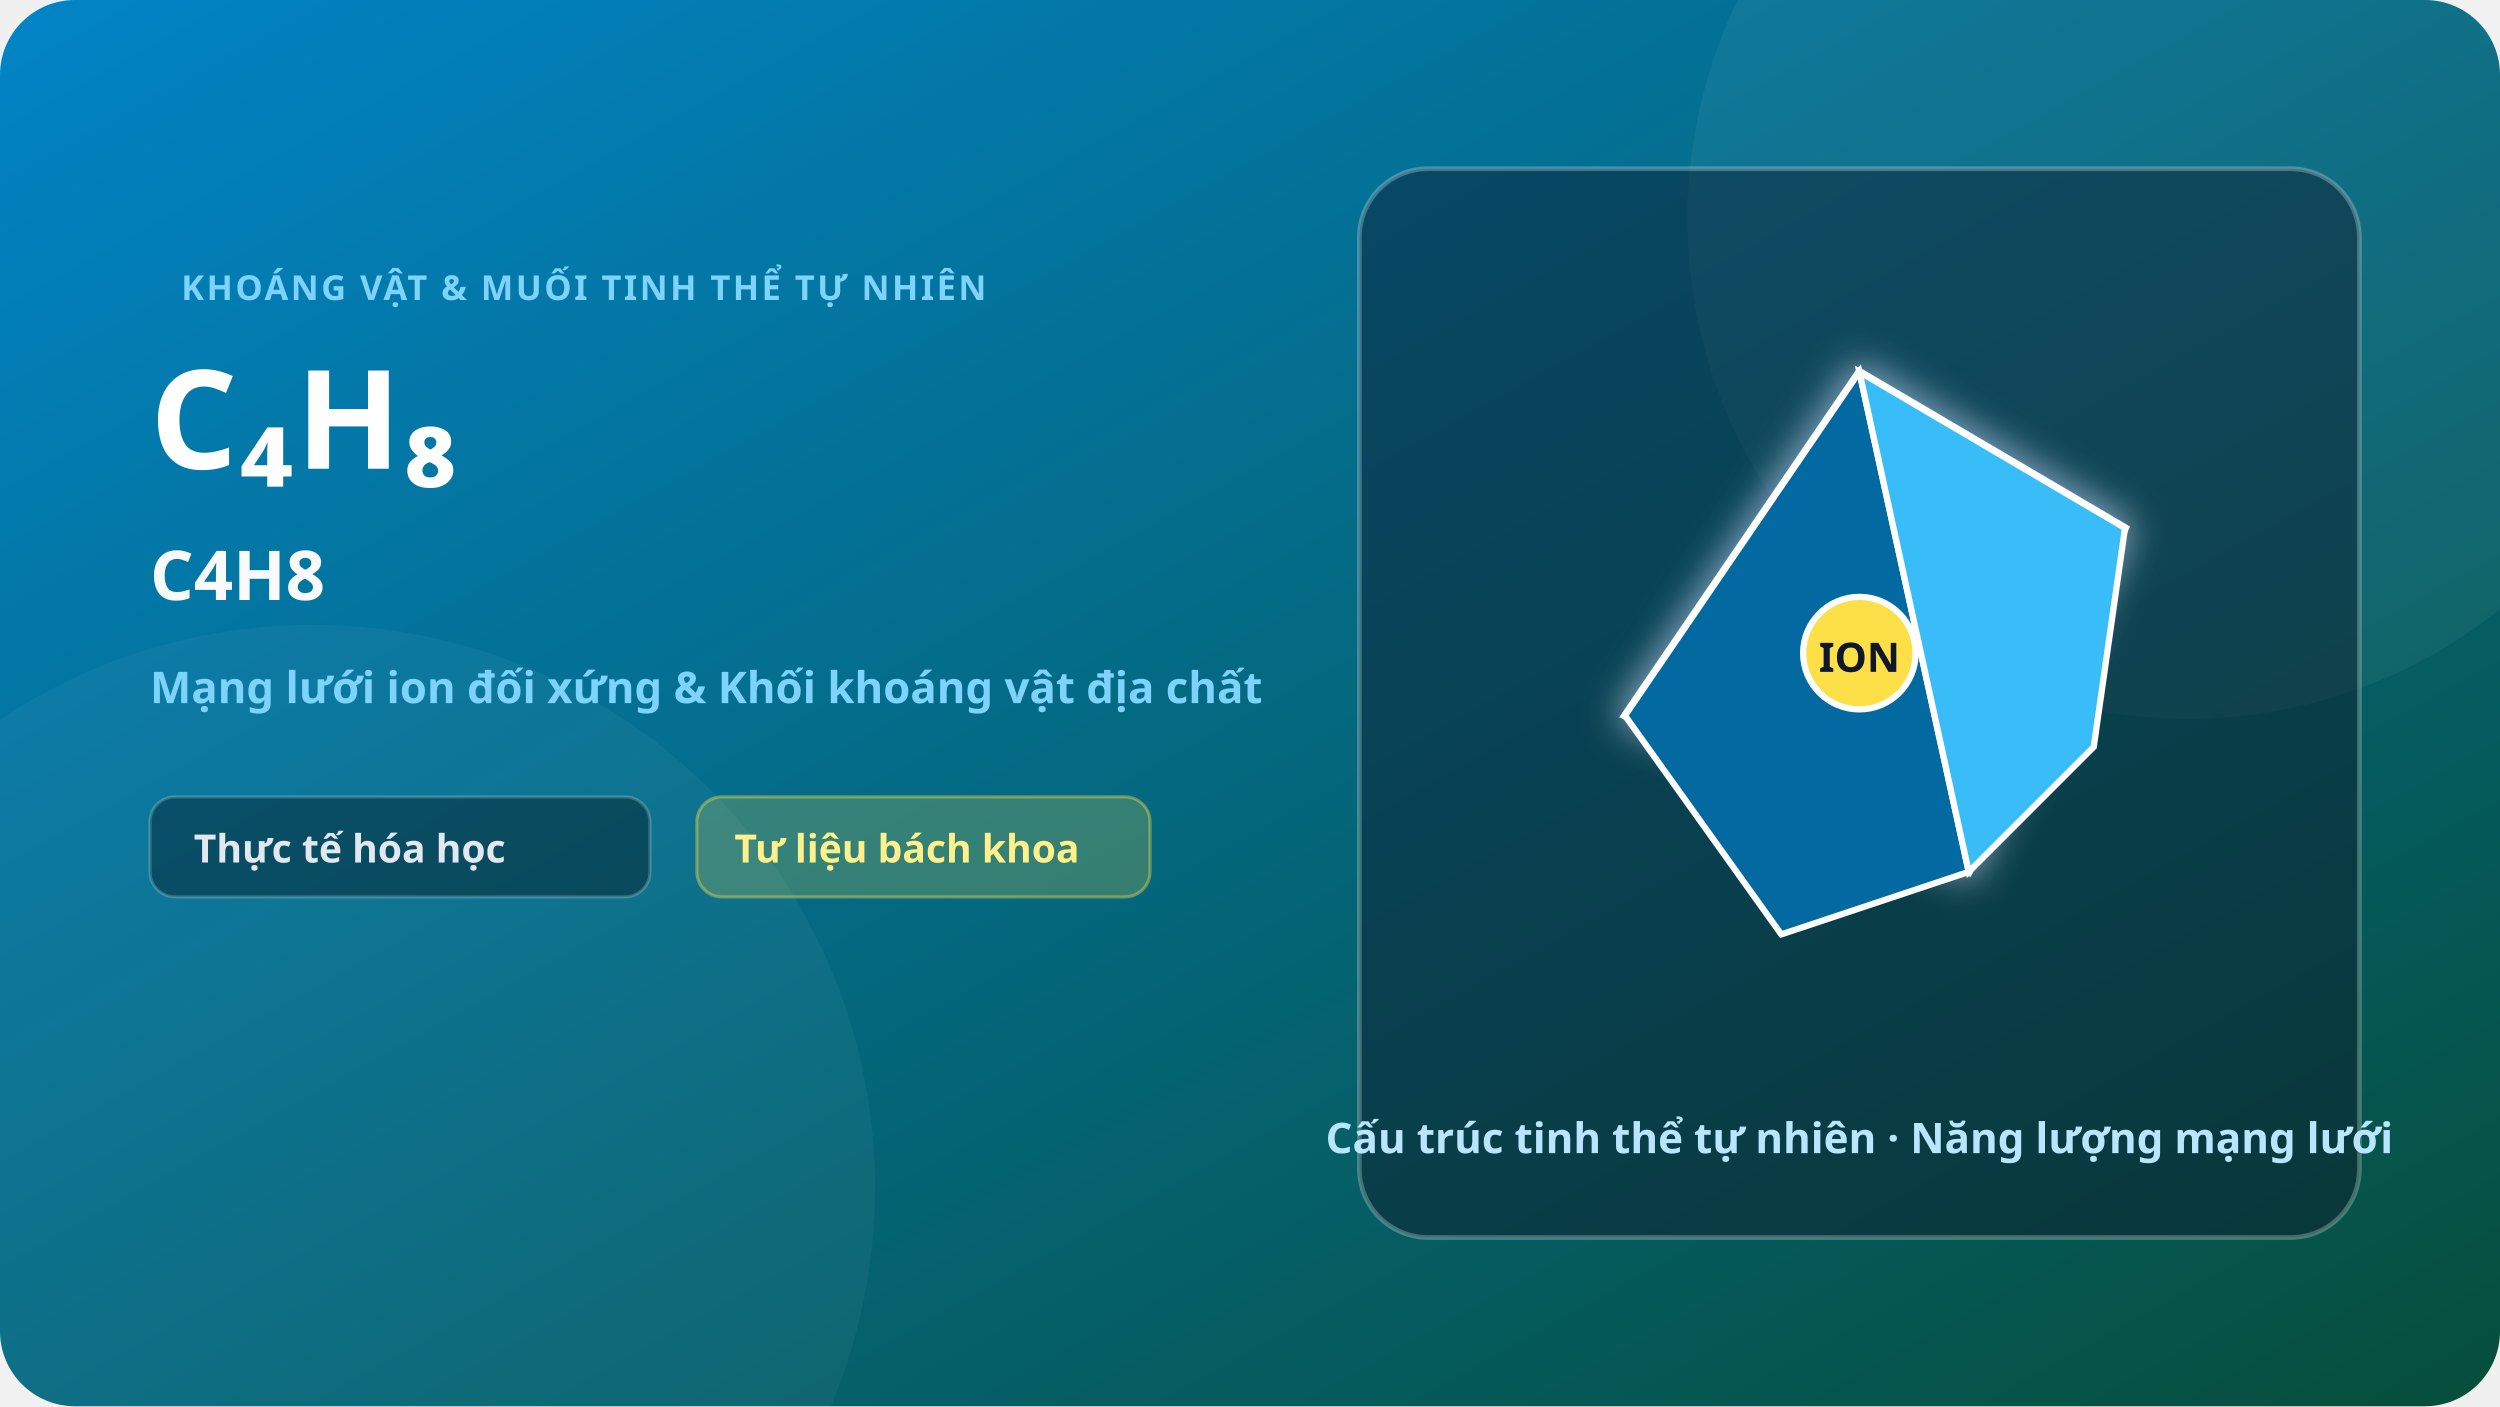
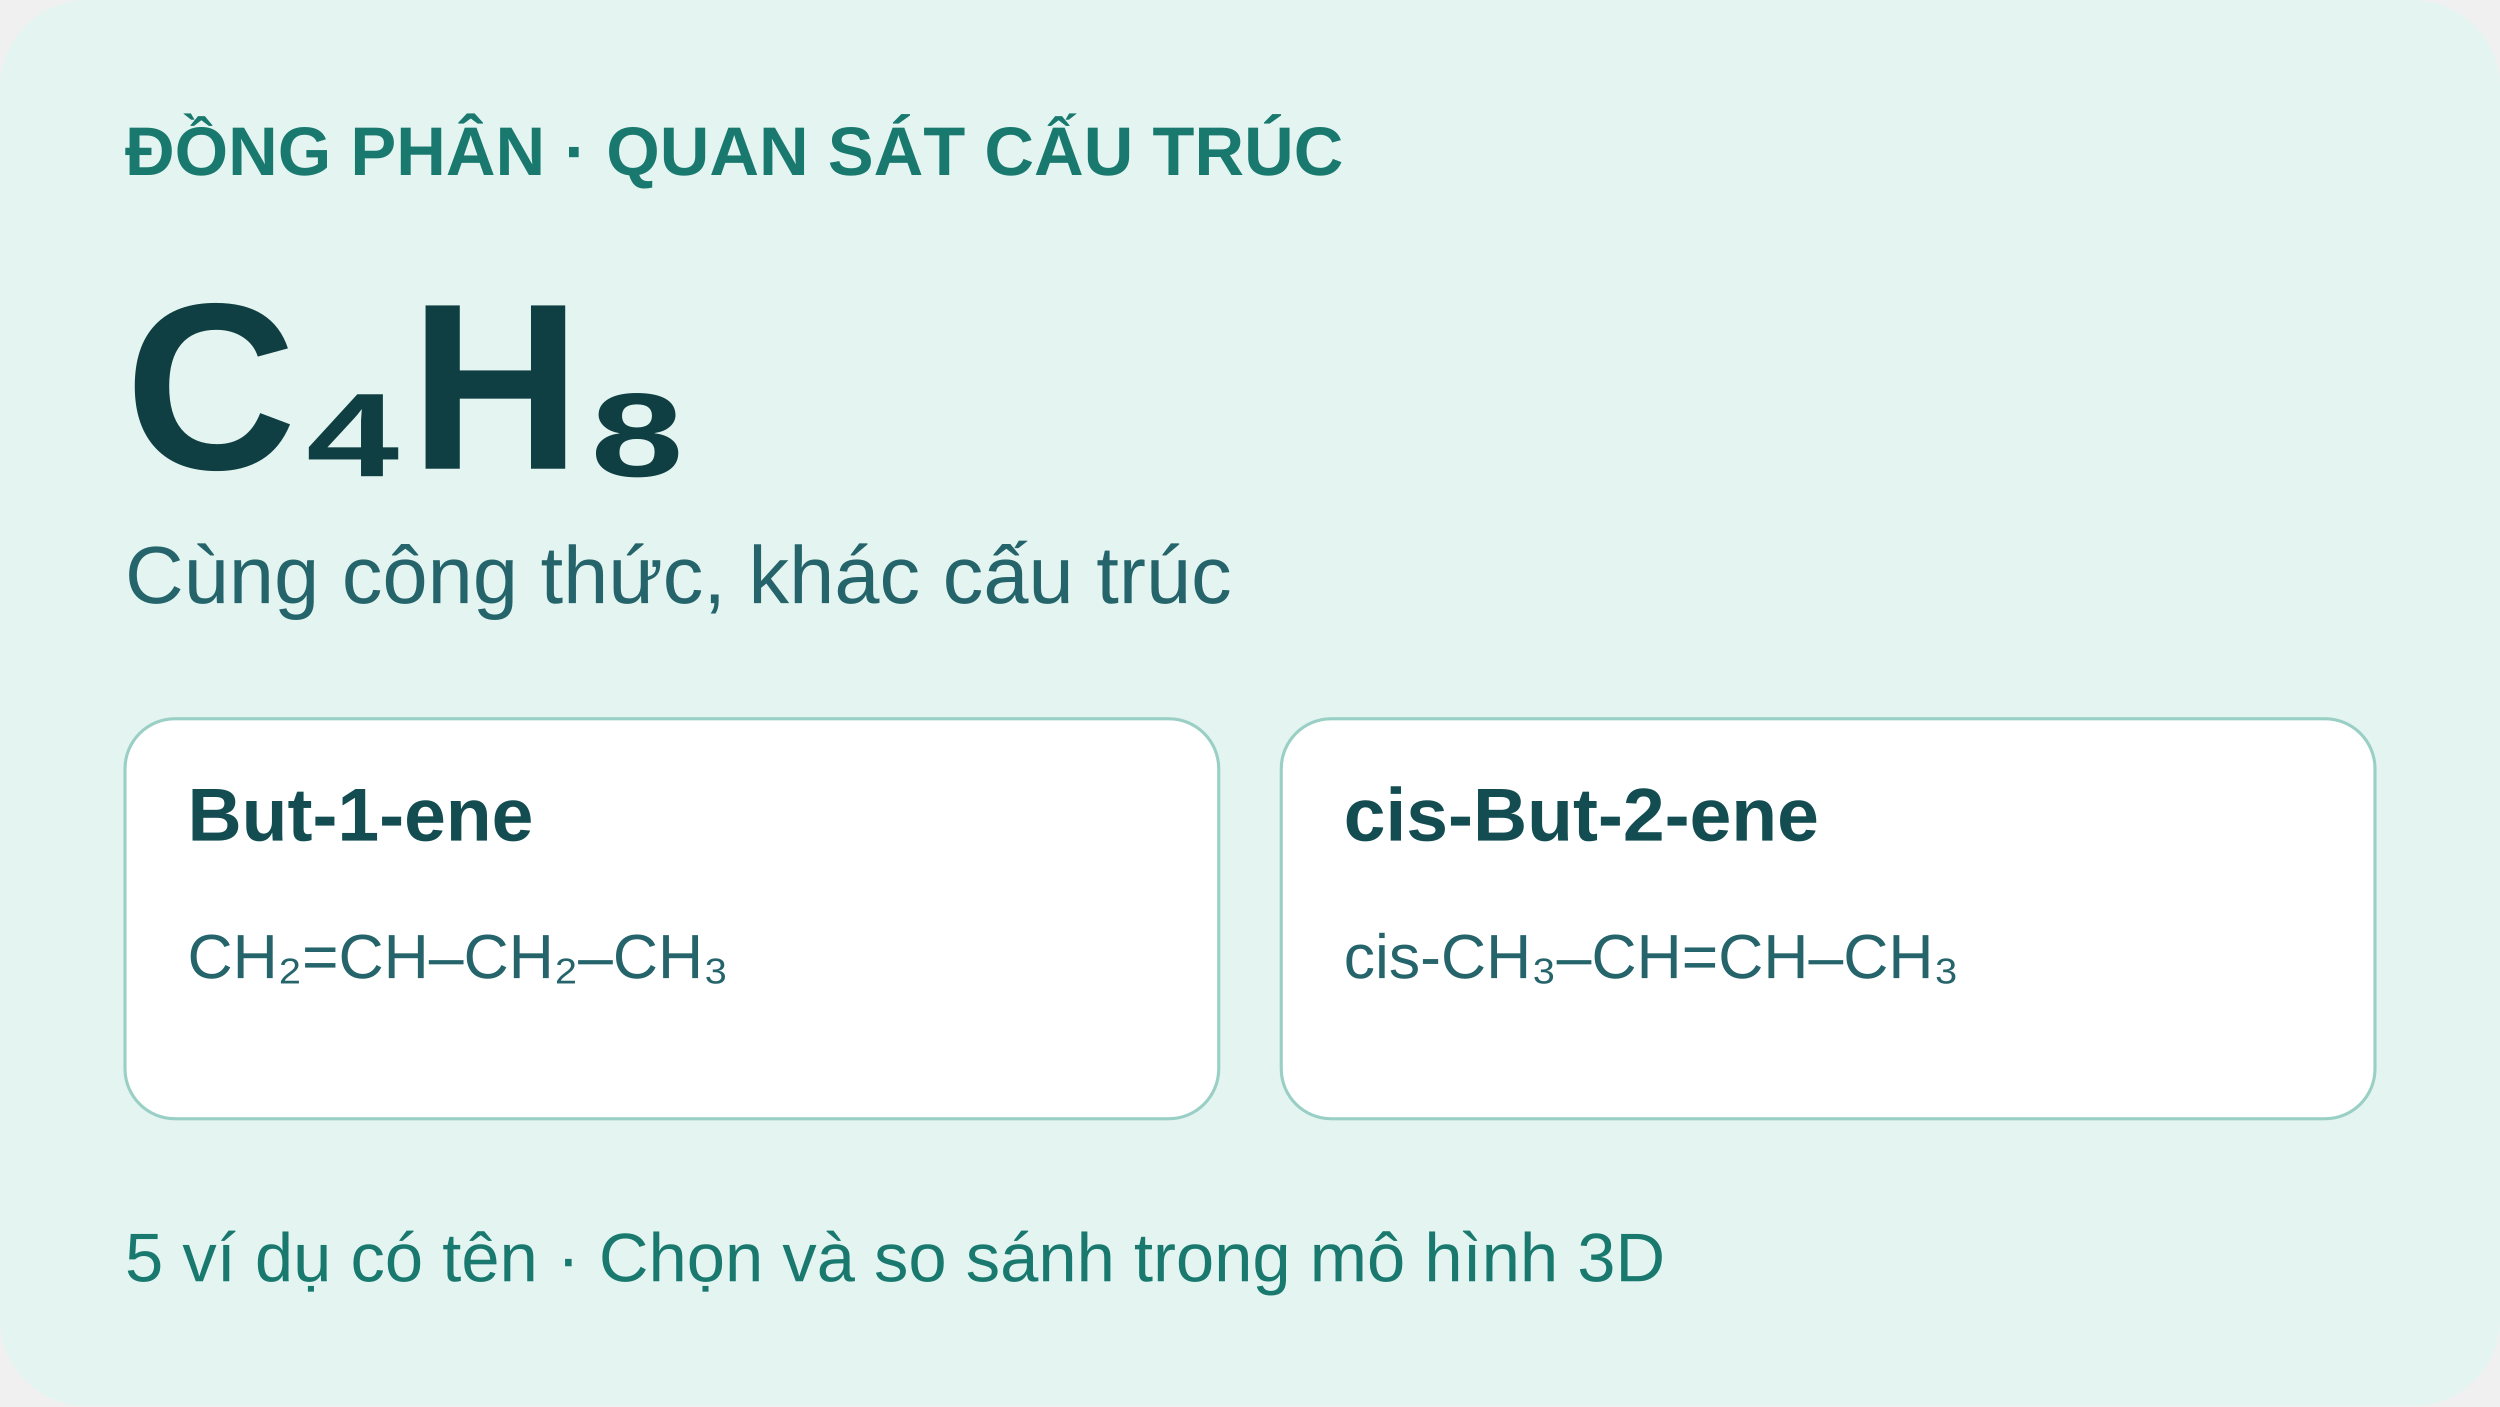
- <svg xmlns="http://www.w3.org/2000/svg" viewBox="0 0 800 450" width="800" height="450">
-   <defs>
-     <linearGradient id="bg" x1="0%" y1="0%" x2="100%" y2="100%">
-       <stop offset="0%" stop-color="#0284c7" />
-       <stop offset="100%" stop-color="#064e3b" />
-     </linearGradient>
-     <filter id="glow" x="-20%" y="-20%" width="140%" height="140%">
-       <feGaussianBlur stdDeviation="6" result="blur" />
-       <feComposite in="SourceGraphic" in2="blur" operator="over" />
-     </filter>
-   </defs>
-   <rect width="800" height="450" rx="24" fill="url(#bg)" />
-   <circle cx="700" cy="70" r="160" fill="#ffffff" opacity="0.05" />
-   <circle cx="100" cy="380" r="180" fill="#ffffff" opacity="0.04" />
-   <g transform="translate(48, 80)">
-     <rect x="0" y="0" width="auto" height="24" rx="6" fill="#ffffff" fill-opacity="0.15" />
-     <text x="10" y="16" fill="#7dd3fc" font-family="system-ui, sans-serif" font-weight="800" font-size="11" letter-spacing="0.8">KHOÁNG VẬT &amp; MUỐI TINH THỂ TỰ NHIÊN</text>
-     <text x="0" y="70" fill="#ffffff" font-family="system-ui, sans-serif" font-weight="900" font-size="44" letter-spacing="1">
-       C₄H₈
-     </text>
-     <text x="0" y="112" fill="#f8fafc" font-family="system-ui, sans-serif" font-weight="800" font-size="22">
-       C4H8
-     </text>
-     <text x="0" y="145" fill="#7dd3fc" font-family="system-ui, sans-serif" font-weight="600" font-size="14">
-       Mạng lưới ion đối xứng &amp; Khối khoáng vật địa chất
-     </text>
-     <g transform="translate(0, 175)">
-       <rect x="0" y="0" width="160" height="32" rx="8" fill="#000000" fill-opacity="0.35" stroke="#ffffff" stroke-opacity="0.2" stroke-width="1" />
-       <text x="14" y="21" fill="#e2e8f0" font-family="sans-serif" font-weight="700" font-size="12.5">Thực tế hóa học</text>
-       <rect x="175" y="0" width="145" height="32" rx="8" fill="#fde047" fill-opacity="0.2" stroke="#fde047" stroke-opacity="0.4" stroke-width="1" />
-       <text x="187" y="21" fill="#fef08a" font-family="sans-serif" font-weight="700" font-size="12.5">Tư liệu bách khoa</text>
+ <svg xmlns="http://www.w3.org/2000/svg" width="800" height="450" viewBox="0 0 800 450" role="img" aria-label="C₄H₈: một số đồng phân">
+   <rect width="800" height="450" rx="28" fill="#e4f5f1" />
+   <g font-family="Arial, sans-serif">
+     <text x="40" y="56" fill="#19796f" font-size="22" font-weight="700">ĐỒNG PHÂN · QUAN SÁT CẤU TRÚC</text>
+     <text x="40" y="150" fill="#103f43" font-size="76" font-weight="700">C₄H₈</text>
+     <text x="40" y="193" fill="#24646a" font-size="26">Cùng công thức, khác cấu trúc</text>
+     <g transform="translate(40,230)">
+       <rect width="350" height="128" rx="16" fill="#fff" stroke="#9acfc5" />
+       <text x="20" y="39" fill="#134d52" font-size="24" font-weight="700">But-1-ene</text>
+       <text x="20" y="83" fill="#24646a" font-size="20">CH₂=CH–CH₂–CH₃</text>
    </g>
-   </g>
-   <rect x="435" y="54" width="320" height="342" rx="22" fill="#0f172a" fill-opacity="0.45" stroke="#ffffff" stroke-opacity="0.25" stroke-width="1.5" />
-   <g transform="translate(435, 54)">
-     <polygon points="160,65 245,115 195,225 85,175" fill="#0284c7" stroke="#ffffff" stroke-width="2.5" filter="url(#glow)" />
-     <polygon points="160,65 195,225 135,245 85,175" fill="#0369a1" stroke="#ffffff" stroke-width="2" />
-     <polygon points="160,65 245,115 235,185 195,225" fill="#38bdf8" stroke="#ffffff" stroke-width="2" />
-     <circle cx="160" cy="155" r="18" fill="#fde047" stroke="#ffffff" stroke-width="2" />
-     <text x="160" y="161" text-anchor="middle" fill="#0f172a" font-family="sans-serif" font-weight="900" font-size="13">ION</text>
-     <text x="160" y="315" text-anchor="middle" fill="#bae6fd" font-family="sans-serif" font-weight="800" font-size="13.5">Cấu trúc tinh thể tự nhiên · Năng lượng mạng lưới</text>
+     <g transform="translate(410,230)">
+       <rect width="350" height="128" rx="16" fill="#fff" stroke="#9acfc5" />
+       <text x="20" y="39" fill="#134d52" font-size="24" font-weight="700">cis-But-2-ene</text>
+       <text x="20" y="83" fill="#24646a" font-size="20">cis-CH₃–CH=CH–CH₃</text>
+     </g>
+     <text x="40" y="410" fill="#19796f" font-size="22">5 ví dụ có tên · Chọn và so sánh trong mô hình 3D</text>
  </g>
</svg>
